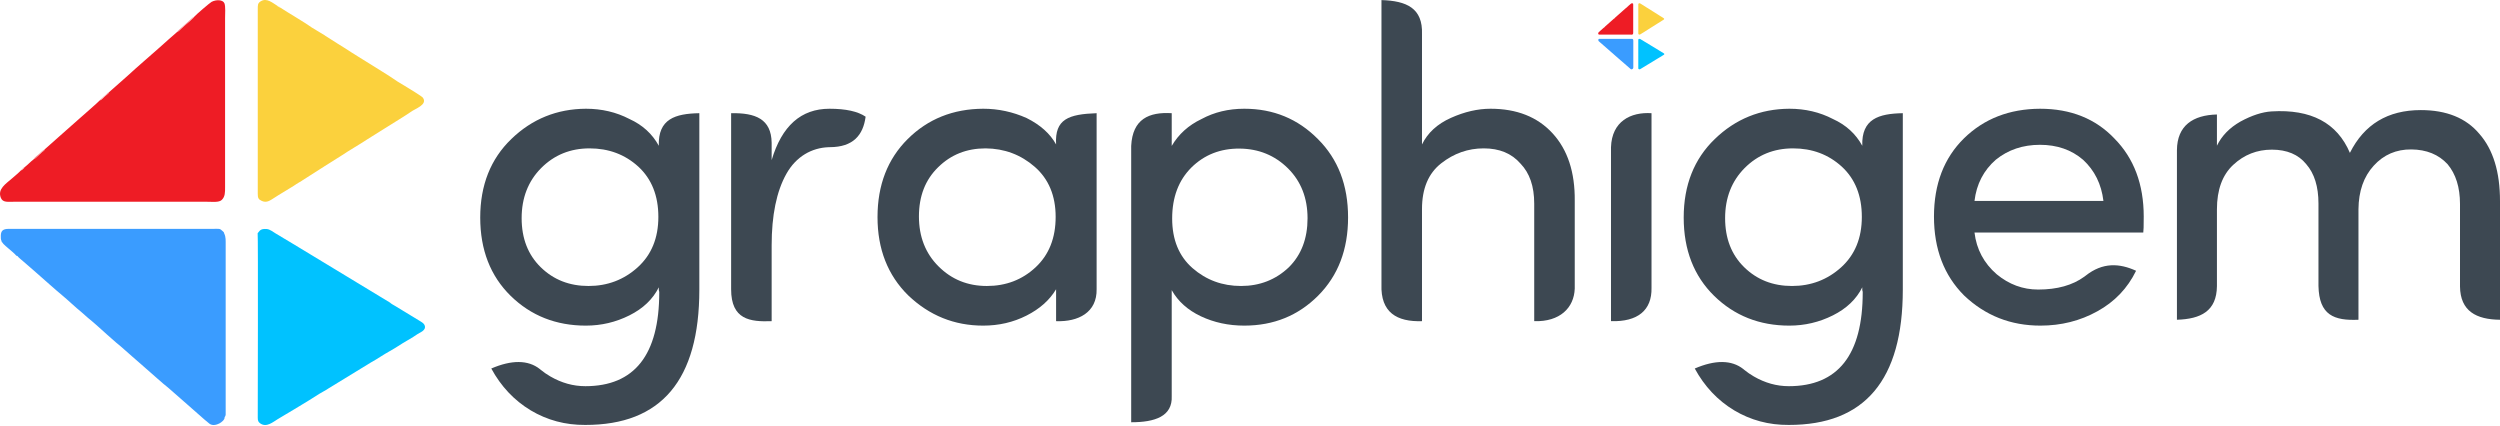
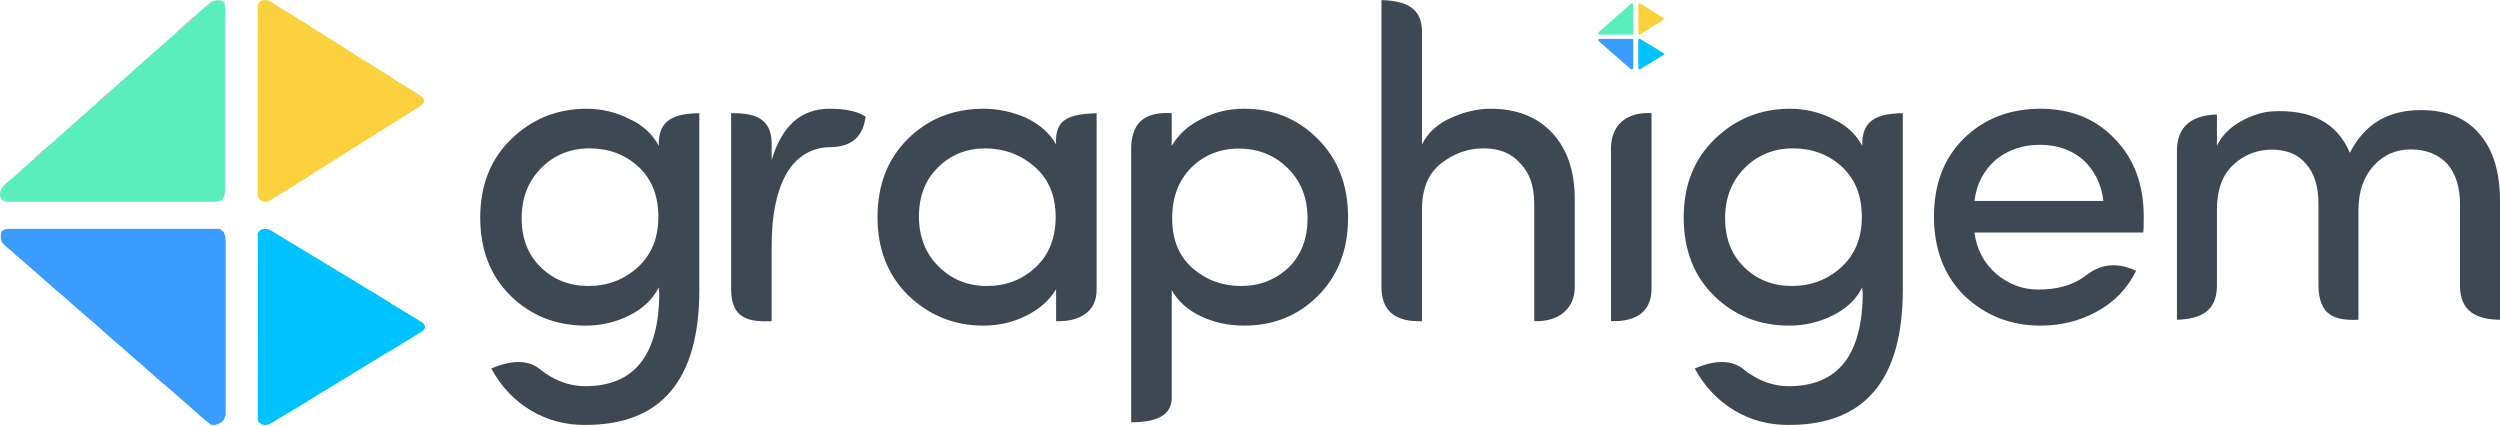
<svg xmlns="http://www.w3.org/2000/svg" xml:space="preserve" width="140.073mm" height="23.813mm" version="1.1" style="shape-rendering:geometricPrecision; text-rendering:geometricPrecision; image-rendering:optimizeQuality; fill-rule:evenodd; clip-rule:evenodd" viewBox="0 0 5161.42 877.45">
  <defs>
    <style type="text/css">
   
    .fil3 {fill:#00C2FF}
    .fil1 {fill:#3A9CFF}
-     .fil0 {fill:#EE1C25}
+     .fil0 {fill:#5AEEBC}
    .fil8 {fill:#F3F6F9}
    .fil5 {fill:#F6858A}
    .fil4 {fill:#F78D92}
    .fil6 {fill:#F89DA1}
    .fil2 {fill:#FBD13D}
    .fil7 {fill:#FEE9A3}
    .fil9 {fill:#3D4852;fill-rule:nonzero}
   
  </style>
  </defs>
  <g id="Layer_x0020_1">
    <g id="_2131495954352">
      <g>
        <path class="fil0" d="M400.76 34.77c-1.26,2.82 -14.55,13.54 -17.55,16.25 -2.49,2.25 -5.76,5.03 -8.77,7.89 -2.12,2 -6.42,6.49 -9.5,7.69 -12.17,10.45 -23.69,20.93 -35.09,31.08 -20.72,18.46 -46.33,40.19 -65.94,58.35 -1.65,1.53 -2.73,2.49 -4.41,3.93l-34.7 30.66c-1.2,2.52 -2.24,3.07 -4.54,5.02 -1.82,1.54 -2.74,2.32 -4.44,3.89 -2.73,2.53 -6.37,6.79 -10.16,7.95 -1.18,2.02 -37.4,33.41 -42.49,38.05 -4.16,3.79 -9.88,8.88 -14.36,12.71l-28.73 25.43c-8.98,8.19 -18.98,16.81 -27.99,24.85 -0.68,2.55 -1.61,2.23 -5.34,5.64 -2.04,1.86 -3.71,3.23 -5.51,4.86 -2.68,2.43 -7.44,7.7 -11.78,9.9 -6.52,4.98 -12.65,11.9 -18.98,16.42 -0.98,2.34 -1.01,2 -3.07,3.73 -2.02,1.68 -1.24,1.79 -4.23,2.76 -3.97,4.41 -11.88,10.83 -17.53,15.82 -13.4,11.82 -31.32,22.43 -23.88,40.78 4.08,10.05 14.18,8.1 27.1,8.1l398.01 0c12.78,0 25.25,1.77 31.03,-3.86 6.88,-6.71 6.78,-15.54 6.78,-25.94l0 -349.33c0,-7.67 1.24,-24.61 -1.38,-30.68 -3.23,-7.48 -16.73,-7.96 -26.47,-2.9 -3.4,1.77 -32.1,26.32 -36.05,30.97z" />
        <path class="fil1" d="M35.93 528.46c0.97,2.14 11,10.19 12.84,11.82l26.74 23.27c16.91,14.71 36.44,32.56 53.06,46.3 12.5,10.32 27.14,24.61 39.66,34.63 4.96,3.96 8.7,8.1 13.31,11.74 11,8.7 29.26,25.39 39.25,34.36l19.91 17.54c10.64,8.24 22.45,19.72 33.19,28.72 8.64,7.23 18.03,15.97 26.31,23 10.74,9.11 37.4,33.42 46.64,40.28l32.93 28.85c12.68,10.63 43.7,39.09 52.77,45.85 6.18,4.6 14.65,2.38 20.44,-0.64 4.12,-2.15 11.53,-7.87 10.72,-12.9 2.88,-3.39 2.24,-6.16 2.22,-10.66l0 -351.29c0.01,-4.81 -0.11,-7.08 -0.97,-11.46 -0.78,-3.94 -2.82,-6.71 -2.98,-8.72 -1.55,-0.99 -0.74,-0.49 -2.02,-1.74 -6.67,-6.46 -6.86,-4.89 -21.99,-4.89l-420.21 -0.01c-10.6,0.03 -15.87,3.22 -16.08,13.83 -0.22,11.19 1.12,8.25 2.05,13.36 1.48,0.82 1.81,2.16 3.29,3.87 3.52,4.05 19.23,16.4 24.26,21.6 1.25,1.29 0.44,1.01 1.96,2.12 1.68,1.24 -0.53,0.44 2.7,1.18z" />
        <path class="fil2" d="M578.01 15.27c-2.44,-0.64 -3.53,-0.99 -5.17,-3.12 -10.28,-6.28 -22.05,-17.15 -34.46,-9.55 -6.7,4.1 -6.2,8.2 -6.2,17.26l-0.01 379.85c-0.02,8.9 1.16,11.95 8.54,15.22 10.26,4.54 17.22,-1.33 26.1,-6.86 2.45,-1.53 4.59,-3.12 7.25,-4.64l32.35 -19.74c8.97,-6.29 12.39,-7.55 16.44,-10.27 0.83,-0.55 0.24,-0.15 1.25,-0.87l38.45 -24.59c2.26,-1.15 5.31,-3.23 7.3,-4.66l36.64 -23.04c13.66,-9.39 37,-22.63 52.14,-32.8l37.11 -23.26c9.05,-5.74 44.86,-27.64 51.99,-32.95 9.27,-6.91 35.65,-15 25.38,-29.49 -2.28,-3.23 -26.48,-17.58 -33.01,-21.72l-19.3 -11.66c-0.11,-0.07 -0.29,-0.19 -0.4,-0.27 -20.68,-14.41 -43.4,-27.5 -65.17,-41.47 -9.82,-6.3 -19.07,-11.6 -29.87,-18.64 -8.91,-5.8 -19.57,-12.66 -29.17,-18.47l-24.46 -15.56c-0.46,-0.34 -1.55,-1.16 -1.58,-1.17l-26.34 -15.92c-15.45,-11.18 -47.43,-29.52 -65.8,-41.61z" />
        <path class="fil3" d="M531.93 481.42c1.15,4.86 0.21,362.98 0.22,381.07 0,5.94 1.07,8.76 5.21,11.66 12.9,9.02 25.8,-2.63 36.3,-8.96 26.75,-16.12 59.72,-35.28 85.18,-51.86 5.42,-3.53 14.81,-8.04 19.01,-11.22l88.06 -53.86c7.37,-4.29 13.65,-7.74 21.08,-12.71 8.45,-5.65 27.36,-15.79 35.14,-21.1 10.71,-7.3 30.09,-17.47 39.92,-24.7 3.9,-2.87 18.35,-7.4 14.84,-17.61 -1.42,-4.12 -4.75,-6.07 -8.19,-8.29l-53.33 -32.41c-1.47,-0.85 -9.11,-5.07 -9.89,-6.52l-202.44 -122.64c-11.56,-6.63 -22.46,-13.67 -33.91,-20.31 -5.02,-2.91 -11.94,-8.71 -18.44,-9.13 -11.21,-0.74 -13.6,1.95 -18.01,7.76l-0.74 0.85z" />
        <path class="fil4" d="M364.93 66.6c3.08,-1.21 7.38,-5.69 9.5,-7.69 3.01,-2.86 6.28,-5.64 8.77,-7.89 3,-2.71 16.3,-13.43 17.55,-16.25 -1.95,0.77 -1.23,0.34 -3.14,1.69 -1.29,0.92 -1.15,0.74 -2.2,1.87 -4.79,5.11 -29.42,25.31 -30.48,28.27z" />
        <path class="fil5" d="M69.44 328.92c4.34,-2.2 9.1,-7.47 11.78,-9.9 1.8,-1.63 3.47,-3 5.51,-4.86 3.73,-3.41 4.66,-3.09 5.34,-5.64 -3.38,1.55 -9.19,7.13 -11.76,9.69 -3.12,3.1 -9.41,6.84 -10.88,10.71z" />
        <path class="fil6" d="M205.66 207.48c3.78,-1.15 7.43,-5.42 10.16,-7.95 1.7,-1.57 2.61,-2.35 4.44,-3.89 2.3,-1.95 3.35,-2.49 4.54,-5.02 -3.66,1.18 -1.98,1.04 -5.46,4.2 -1.64,1.49 -2.89,2.44 -4.54,3.84 -1.89,1.6 -3.32,3.18 -4.66,4.33 -2.57,2.21 -3.07,1.98 -4.48,4.47z" />
        <path class="fil5" d="M43.16 351.82c2.98,-0.97 2.21,-1.07 4.23,-2.76 2.06,-1.73 2.09,-1.39 3.07,-3.73 -2.05,0.94 -0.43,0.01 -1.79,0.92l-5.51 5.56z" />
        <path class="fil7" d="M578.01 15.27c-1.56,-2.14 -2.77,-2.49 -5.17,-3.12 1.64,2.13 2.73,2.48 5.17,3.12z" />
      </g>
      <g>
        <path class="fil0" d="M3361.93 12.09c-0.2,0.44 -2.26,2.11 -2.73,2.53 -0.39,0.35 -0.9,0.78 -1.36,1.23 -0.33,0.31 -1,1.01 -1.48,1.2 -1.89,1.62 -3.68,3.25 -5.46,4.83 -3.22,2.87 -7.21,6.25 -10.26,9.08 -0.25,0.24 -0.42,0.39 -0.69,0.61l-5.4 4.77c-0.18,0.39 -0.35,0.48 -0.71,0.78 -0.28,0.24 -0.42,0.36 -0.69,0.6 -0.42,0.39 -0.99,1.06 -1.58,1.24 -0.18,0.31 -5.81,5.2 -6.61,5.92 -0.65,0.59 -1.54,1.38 -2.24,1.98l-4.47 3.95c-1.4,1.27 -2.95,2.62 -4.35,3.87 -0.11,0.39 -0.25,0.35 -0.83,0.88 -0.32,0.29 -0.58,0.5 -0.85,0.76 -0.42,0.38 -1.16,1.2 -1.84,1.54 -1.01,0.77 -1.97,1.85 -2.95,2.55 -0.15,0.36 -0.16,0.31 -0.48,0.58 -0.31,0.26 -0.2,0.28 -0.66,0.43 -0.62,0.69 -1.85,1.69 -2.73,2.46 -2.08,1.84 -4.87,3.49 -3.71,6.35 0.63,1.56 2.21,1.26 4.22,1.26l61.91 0c1.99,0 3.93,0.27 4.83,-0.6 1.07,-1.05 1.05,-2.42 1.05,-4.03l0 -54.34c0,-1.19 0.19,-3.83 -0.21,-4.77 -0.5,-1.16 -2.61,-1.24 -4.12,-0.45 -0.53,0.27 -4.99,4.09 -5.61,4.82z" />
        <path class="fil1" d="M3305.18 88.88c0.15,0.33 1.71,1.58 2,1.84l4.16 3.62c2.63,2.28 5.67,5.06 8.25,7.2 1.95,1.61 4.22,3.83 6.17,5.39 0.77,0.62 1.35,1.26 2.07,1.83 1.71,1.35 4.55,3.95 6.1,5.34l3.1 2.73c1.65,1.28 3.49,3.07 5.16,4.47 1.34,1.12 2.8,2.48 4.09,3.58 1.67,1.42 5.82,5.2 7.26,6.26l5.13 4.49c1.97,1.65 6.79,6.08 8.21,7.13 0.96,0.71 2.28,0.37 3.18,-0.1 0.64,-0.33 1.79,-1.22 1.67,-2 0.45,-0.53 0.35,-0.96 0.35,-1.66l0 -54.65c0,-0.75 -0.02,-1.1 -0.15,-1.78 -0.12,-0.62 -0.44,-1.05 -0.46,-1.36 -0.24,-0.15 -0.11,-0.07 -0.31,-0.27 -1.04,-1.01 -1.07,-0.76 -3.42,-0.76l-65.36 0c-1.65,0 -2.47,0.5 -2.5,2.15 -0.03,1.74 0.17,1.28 0.32,2.08 0.23,0.13 0.28,0.34 0.51,0.6 0.55,0.63 2.99,2.55 3.77,3.36 0.2,0.2 0.07,0.15 0.31,0.33 0.26,0.19 -0.08,0.07 0.42,0.18z" />
        <path class="fil2" d="M3389.51 9.05c-0.38,-0.1 -0.55,-0.15 -0.8,-0.49 -1.6,-0.98 -3.43,-2.67 -5.36,-1.49 -1.04,0.64 -0.97,1.28 -0.97,2.69l0 59.09c-0,1.39 0.18,1.86 1.33,2.37 1.6,0.71 2.68,-0.21 4.06,-1.07 0.38,-0.24 0.71,-0.48 1.13,-0.72l5.03 -3.07c1.4,-0.98 1.93,-1.18 2.56,-1.6 0.13,-0.09 0.04,-0.03 0.2,-0.14l5.98 -3.82c0.35,-0.18 0.83,-0.5 1.13,-0.73l5.7 -3.58c2.12,-1.46 5.75,-3.52 8.11,-5.1l5.77 -3.62c1.41,-0.89 6.98,-4.3 8.09,-5.13 1.44,-1.08 5.55,-2.33 3.95,-4.59 -0.35,-0.5 -4.12,-2.73 -5.13,-3.38l-3 -1.81c-0.02,-0.01 -0.04,-0.03 -0.06,-0.04 -3.21,-2.24 -6.75,-4.28 -10.14,-6.45 -1.53,-0.98 -2.97,-1.81 -4.65,-2.9 -1.39,-0.9 -3.04,-1.97 -4.54,-2.87l-3.81 -2.42c-0.07,-0.06 -0.24,-0.18 -0.24,-0.18l-4.1 -2.48c-2.4,-1.74 -7.38,-4.59 -10.24,-6.47z" />
        <path class="fil3" d="M3382.34 81.57c0.18,0.76 0.03,56.46 0.03,59.28 0,0.92 0.17,1.36 0.81,1.81 2.01,1.4 4.01,-0.41 5.65,-1.4 4.16,-2.51 9.29,-5.49 13.25,-8.07 0.84,-0.55 2.3,-1.25 2.96,-1.75l13.7 -8.38c1.15,-0.67 2.13,-1.2 3.28,-1.98 1.32,-0.88 4.26,-2.45 5.47,-3.28 1.67,-1.13 4.68,-2.72 6.21,-3.84 0.61,-0.45 2.86,-1.15 2.31,-2.74 -0.22,-0.64 -0.74,-0.94 -1.27,-1.29l-8.3 -5.04c-0.23,-0.13 -1.41,-0.79 -1.54,-1.01l-31.49 -19.08c-1.8,-1.03 -3.49,-2.13 -5.28,-3.16 -0.78,-0.45 -1.86,-1.36 -2.87,-1.42 -1.74,-0.11 -2.12,0.31 -2.8,1.21l-0.11 0.13z" />
        <path class="fil8" d="M3356.36 17.04c0.48,-0.19 1.15,-0.89 1.48,-1.2 0.47,-0.45 0.98,-0.88 1.36,-1.23 0.47,-0.42 2.54,-2.09 2.73,-2.53 -0.3,0.12 -0.19,0.05 -0.49,0.26 -0.2,0.14 -0.18,0.12 -0.34,0.29 -0.74,0.8 -4.58,3.94 -4.74,4.4z" />
        <path class="fil8" d="M3310.4 57.84c0.67,-0.34 1.41,-1.16 1.84,-1.54 0.28,-0.25 0.54,-0.47 0.85,-0.76 0.58,-0.53 0.73,-0.48 0.83,-0.88 -0.53,0.24 -1.43,1.11 -1.83,1.51 -0.49,0.48 -1.46,1.06 -1.69,1.67z" />
        <path class="fil8" d="M3331.59 38.95c0.59,-0.18 1.16,-0.84 1.58,-1.24 0.27,-0.24 0.41,-0.36 0.69,-0.6 0.36,-0.3 0.52,-0.39 0.71,-0.78 -0.57,0.18 -0.31,0.16 -0.85,0.66 -0.26,0.23 -0.45,0.38 -0.71,0.6 -0.29,0.25 -0.52,0.49 -0.73,0.67 -0.4,0.35 -0.48,0.31 -0.7,0.7z" />
        <path class="fil8" d="M3306.31 61.4c0.46,-0.15 0.34,-0.17 0.66,-0.43 0.32,-0.27 0.32,-0.22 0.48,-0.58 -0.32,0.14 -0.07,0 -0.28,0.14l-0.85 0.86z" />
        <path class="fil8" d="M3389.51 9.05c-0.24,-0.34 -0.43,-0.39 -0.8,-0.49 0.25,0.33 0.42,0.39 0.8,0.49z" />
      </g>
      <path class="fil9" d="M1116.5 551.81c26.36,25.75 59.15,38.62 98.53,38.62 39.23,0 73.1,-12.87 101.6,-38.62 28.35,-25.74 42.6,-60.38 42.6,-104.05 0,-43.67 -13.79,-78.31 -41.37,-103.74 -27.58,-25.13 -61.14,-37.7 -100.68,-37.7 -39.54,0 -72.79,13.49 -99.76,40.46 -26.97,27.12 -40.46,61.76 -40.46,103.59 0,41.98 13.18,75.7 39.53,101.44zm91.79 245.49c101.75,0 152.78,-64.67 152.78,-193.85 0,-1.23 -0.31,-2.76 -0.92,-4.44l0 -5.83c-12.26,24.52 -32.49,43.83 -60.68,57.93 -28.2,14.1 -58.08,21.15 -89.95,21.15 -61.6,0 -113.4,-20.53 -155.23,-61.45 -41.83,-41.07 -62.83,-95.01 -62.83,-161.67 0,-66.81 21.46,-120.91 64.21,-162.13 42.75,-41.37 94.24,-62.21 154.01,-62.52 32.64,0 62.67,7.05 89.8,21.15 26.97,12.26 47.19,30.65 60.68,55.32 -1.8,-55.42 33.84,-66.38 83.67,-67.27l0 364.25c0,186.49 -78.46,279.66 -235.53,279.35 -41.07,0.31 -78.61,-9.81 -112.78,-30.19 -34.02,-20.54 -61.14,-49.34 -81.22,-86.28 41.83,-18.07 75.95,-18.07 100.21,1.1 0.67,0.53 1.32,1.11 1.98,1.65 6.06,4.96 12.65,9.53 19.79,13.64 23.12,13.35 47.04,20.07 72.02,20.07z" />
      <path class="fil9" d="M3601.15 551.81c26.36,25.75 59.15,38.62 98.53,38.62 39.23,0 73.1,-12.87 101.6,-38.62 28.35,-25.74 42.6,-60.38 42.6,-104.05 0,-43.67 -13.79,-78.31 -41.37,-103.74 -27.58,-25.13 -61.14,-37.7 -100.68,-37.7 -39.54,0 -72.79,13.49 -99.76,40.46 -26.97,27.12 -40.46,61.76 -40.46,103.59 0,41.98 13.18,75.7 39.53,101.44zm91.79 245.49c101.75,0 152.78,-64.67 152.78,-193.85 0,-1.23 -0.31,-2.76 -0.92,-4.44l0 -5.83c-12.26,24.52 -32.49,43.83 -60.68,57.93 -28.2,14.1 -58.08,21.15 -89.95,21.15 -61.6,0 -113.4,-20.53 -155.23,-61.45 -41.83,-41.07 -62.83,-95.01 -62.83,-161.67 0,-66.81 21.46,-120.91 64.21,-162.13 42.75,-41.37 94.24,-62.21 154.01,-62.52 32.64,0 62.67,7.05 89.8,21.15 26.97,12.26 47.19,30.65 60.68,55.32 -1.8,-55.42 33.84,-66.38 83.67,-67.27l0 364.25c0,186.49 -78.46,279.66 -235.53,279.35 -41.07,0.31 -78.61,-9.81 -112.78,-30.19 -34.02,-20.54 -61.14,-49.34 -81.22,-86.28 41.83,-18.07 75.95,-18.07 100.21,1.1 0.67,0.53 1.32,1.11 1.98,1.65 6.06,4.96 12.65,9.53 19.79,13.64 23.12,13.35 47.04,20.07 72.02,20.07z" />
      <path class="fil9" d="M1593.13 506.91l0 156.15c-44.67,1.7 -83.67,-3.18 -83.67,-65.86l0 -363.51c50.22,-0.91 82.87,11.85 83.67,60.98l0 35.87c20.99,-70.64 60.68,-106.04 119.37,-106.04 33.87,0 58.69,5.52 74.63,16.4 -5.1,38.36 -25.87,62.74 -73.74,62.92 -0.81,0 -1.63,0.03 -2.45,0.06 -34.94,1.16 -67.21,19.09 -87.32,54.86 -20.41,36.3 -30.5,85.66 -30.5,148.18z" />
      <path class="fil9" d="M2138.09 551.81c27.58,-25.74 41.37,-60.38 41.37,-104.05 0,-43.67 -14.4,-78.15 -43.06,-103.28 -28.81,-25.13 -62.67,-37.85 -101.6,-38.16 -39.08,0 -71.72,13.03 -98.07,39.08 -26.36,25.74 -39.53,59.45 -39.53,101.44 0,41.83 13.48,76.31 40.46,103.13 26.97,26.97 60.22,40.46 99.76,40.46 39.53,0 73.09,-12.87 100.68,-38.62zm42.29 111.25l0 -65.89c-13.49,22.53 -33.87,40.61 -61.14,54.4 -27.28,13.79 -57,20.69 -89.49,20.69 -59.45,0 -111.1,-20.84 -154.77,-62.52 -42.14,-41.53 -63.29,-95.47 -63.29,-161.52 0,-66.2 20.84,-119.98 62.37,-161.21 41.68,-41.37 93.63,-62.21 155.84,-62.52 31.11,0 61.14,6.44 89.8,19.31 28.2,14.1 48.42,32.18 60.68,54.4 -3.09,-52.66 26.15,-62.41 83.67,-64.51l0 363.18c0.98,48.39 -38.01,67.89 -83.67,66.19z" />
      <path class="fil9" d="M2459.86 345.7c-26.51,26.36 -39.84,61.45 -39.84,105.43 0,43.82 14.1,78 42.14,102.51 28.2,24.52 61.45,36.78 100.06,36.78 38.62,0 71.56,-12.87 98.69,-38.62 25.74,-25.59 38.61,-59.3 38.61,-101.14 0,-41.83 -13.48,-76.31 -40.45,-103.13 -27.12,-26.82 -60.53,-40.46 -99.91,-40.76 -39.53,-0.31 -72.63,12.72 -99.3,38.92zm-40.76 -112.02l0 67.58c14.1,-24.06 34.48,-42.6 61.45,-55.47 26.36,-14.25 55.78,-21.3 88.42,-21.3 59.91,0 110.64,20.84 152.01,62.67 41.53,41.37 62.21,95.31 62.21,161.67 0,66.35 -20.54,120.14 -61.76,161.51 -41.07,41.22 -91.94,61.91 -152.47,61.91 -32.64,0 -62.52,-6.43 -89.8,-19.31 -27.12,-12.87 -47.2,-30.95 -60.07,-53.94l0 218.73c1.93,42.01 -34.96,54.13 -83.67,54.03l0 -570.44c2.73,-55.8 36.86,-70.42 83.67,-67.65z" />
      <path class="fil9" d="M2935.81 431.52l0 231.54c-51.69,1.7 -85.81,-17.8 -83.67,-76.01l0 -586.9c51.48,1.65 85.6,16.28 83.67,70.52l0 227.53c11.64,-23.9 31.57,-42.29 59.76,-54.86 28.04,-12.57 55.32,-18.85 81.67,-18.85 54.25,0 97,16.85 128.11,50.72 31.11,33.87 46.43,80.3 45.82,139.6l0 181.07c-1.45,39.62 -30.7,68.87 -83.67,67.17l0 -242.73c0,-35.71 -9.5,-63.14 -28.35,-82.59 -18.23,-21 -43.52,-31.42 -75.85,-31.42 -32.33,0 -61.6,10.27 -87.96,30.96 -26.36,20.69 -39.53,52.1 -39.53,94.24z" />
      <path class="fil9" d="M3326 663.06l0 -359.03c1.72,-53.62 40.72,-73.12 83.67,-70.34l0 360.69c0.93,46.01 -28.32,70.38 -83.67,68.68z" />
      <path class="fil9" d="M4425.87 447.15c0,19 -0.31,29.88 -0.92,32.95l-348.46 0c4.14,34.63 19.46,63.29 45.82,86.12 25.44,21 53.94,31.57 85.66,31.57 39.2,0 70.95,-8.87 95.26,-26.59 0.84,-0.61 1.69,-1.23 2.51,-1.88 35.63,-28.28 70.21,-25.84 104.35,-10.3 -17.62,36.16 -44.29,64.05 -79.99,83.67 -35.55,19.77 -74.78,29.57 -117.53,29.57 -61.45,0 -113.86,-20.69 -157.53,-62.21 -41.53,-41.53 -62.22,-95.93 -62.22,-162.89 0,-67.12 20.69,-120.9 61.91,-161.51 41.38,-40.46 93.63,-60.84 157.07,-61.14 63.44,0 114.62,20.54 153.55,61.45 40.3,40.76 60.53,94.55 60.53,161.21zm-125.35 -117.38c-23.9,-20.54 -53.63,-30.8 -88.88,-30.8 -35.4,0 -65.74,10.27 -91.18,30.8 -25.13,21.91 -39.84,50.42 -43.98,85.05l266.18 0c-4.14,-34.63 -18.24,-63.14 -42.14,-85.05z" />
      <path class="fil9" d="M4869.22 432.23l0 227.92c-50.33,2.17 -81.35,-9.39 -82.58,-69.85l0 -170.02c0,-35.09 -8.47,-62.16 -25.26,-81.37 -16.18,-19.97 -39.93,-29.95 -70.93,-29.95 -30.7,0 -57.32,10.44 -79.71,31.31 -22.53,20.87 -33.73,51.58 -33.73,91.95l0 158.5c-0.58,51.81 -33.46,67.88 -82.58,69.42l0 -350.13c0.38,-50.85 33.25,-72.47 82.58,-73.65l0 64.43c9.83,-20.27 25.86,-36.9 48.4,-49.76 23.59,-12.86 45.07,-19.81 64.28,-21.03 81.52,-4.99 135.51,23.59 161.83,85.61 29.49,-58.84 78.2,-88.33 146.4,-88.33 53.09,0 93.47,16.33 121,49.16 28.28,32.22 42.5,78.5 42.5,138.69l0 245.01c-49.01,-0.48 -81.92,-17.83 -82.58,-68.55l0 -170.41c0,-34.48 -8.62,-61.86 -25.72,-82.27 -18.45,-19.97 -43.4,-30.1 -74.71,-30.4 -31.16,-0.3 -57.17,10.89 -77.74,33.58 -20.72,22.69 -31.15,52.63 -31.46,90.14z" />
    </g>
  </g>
</svg>
